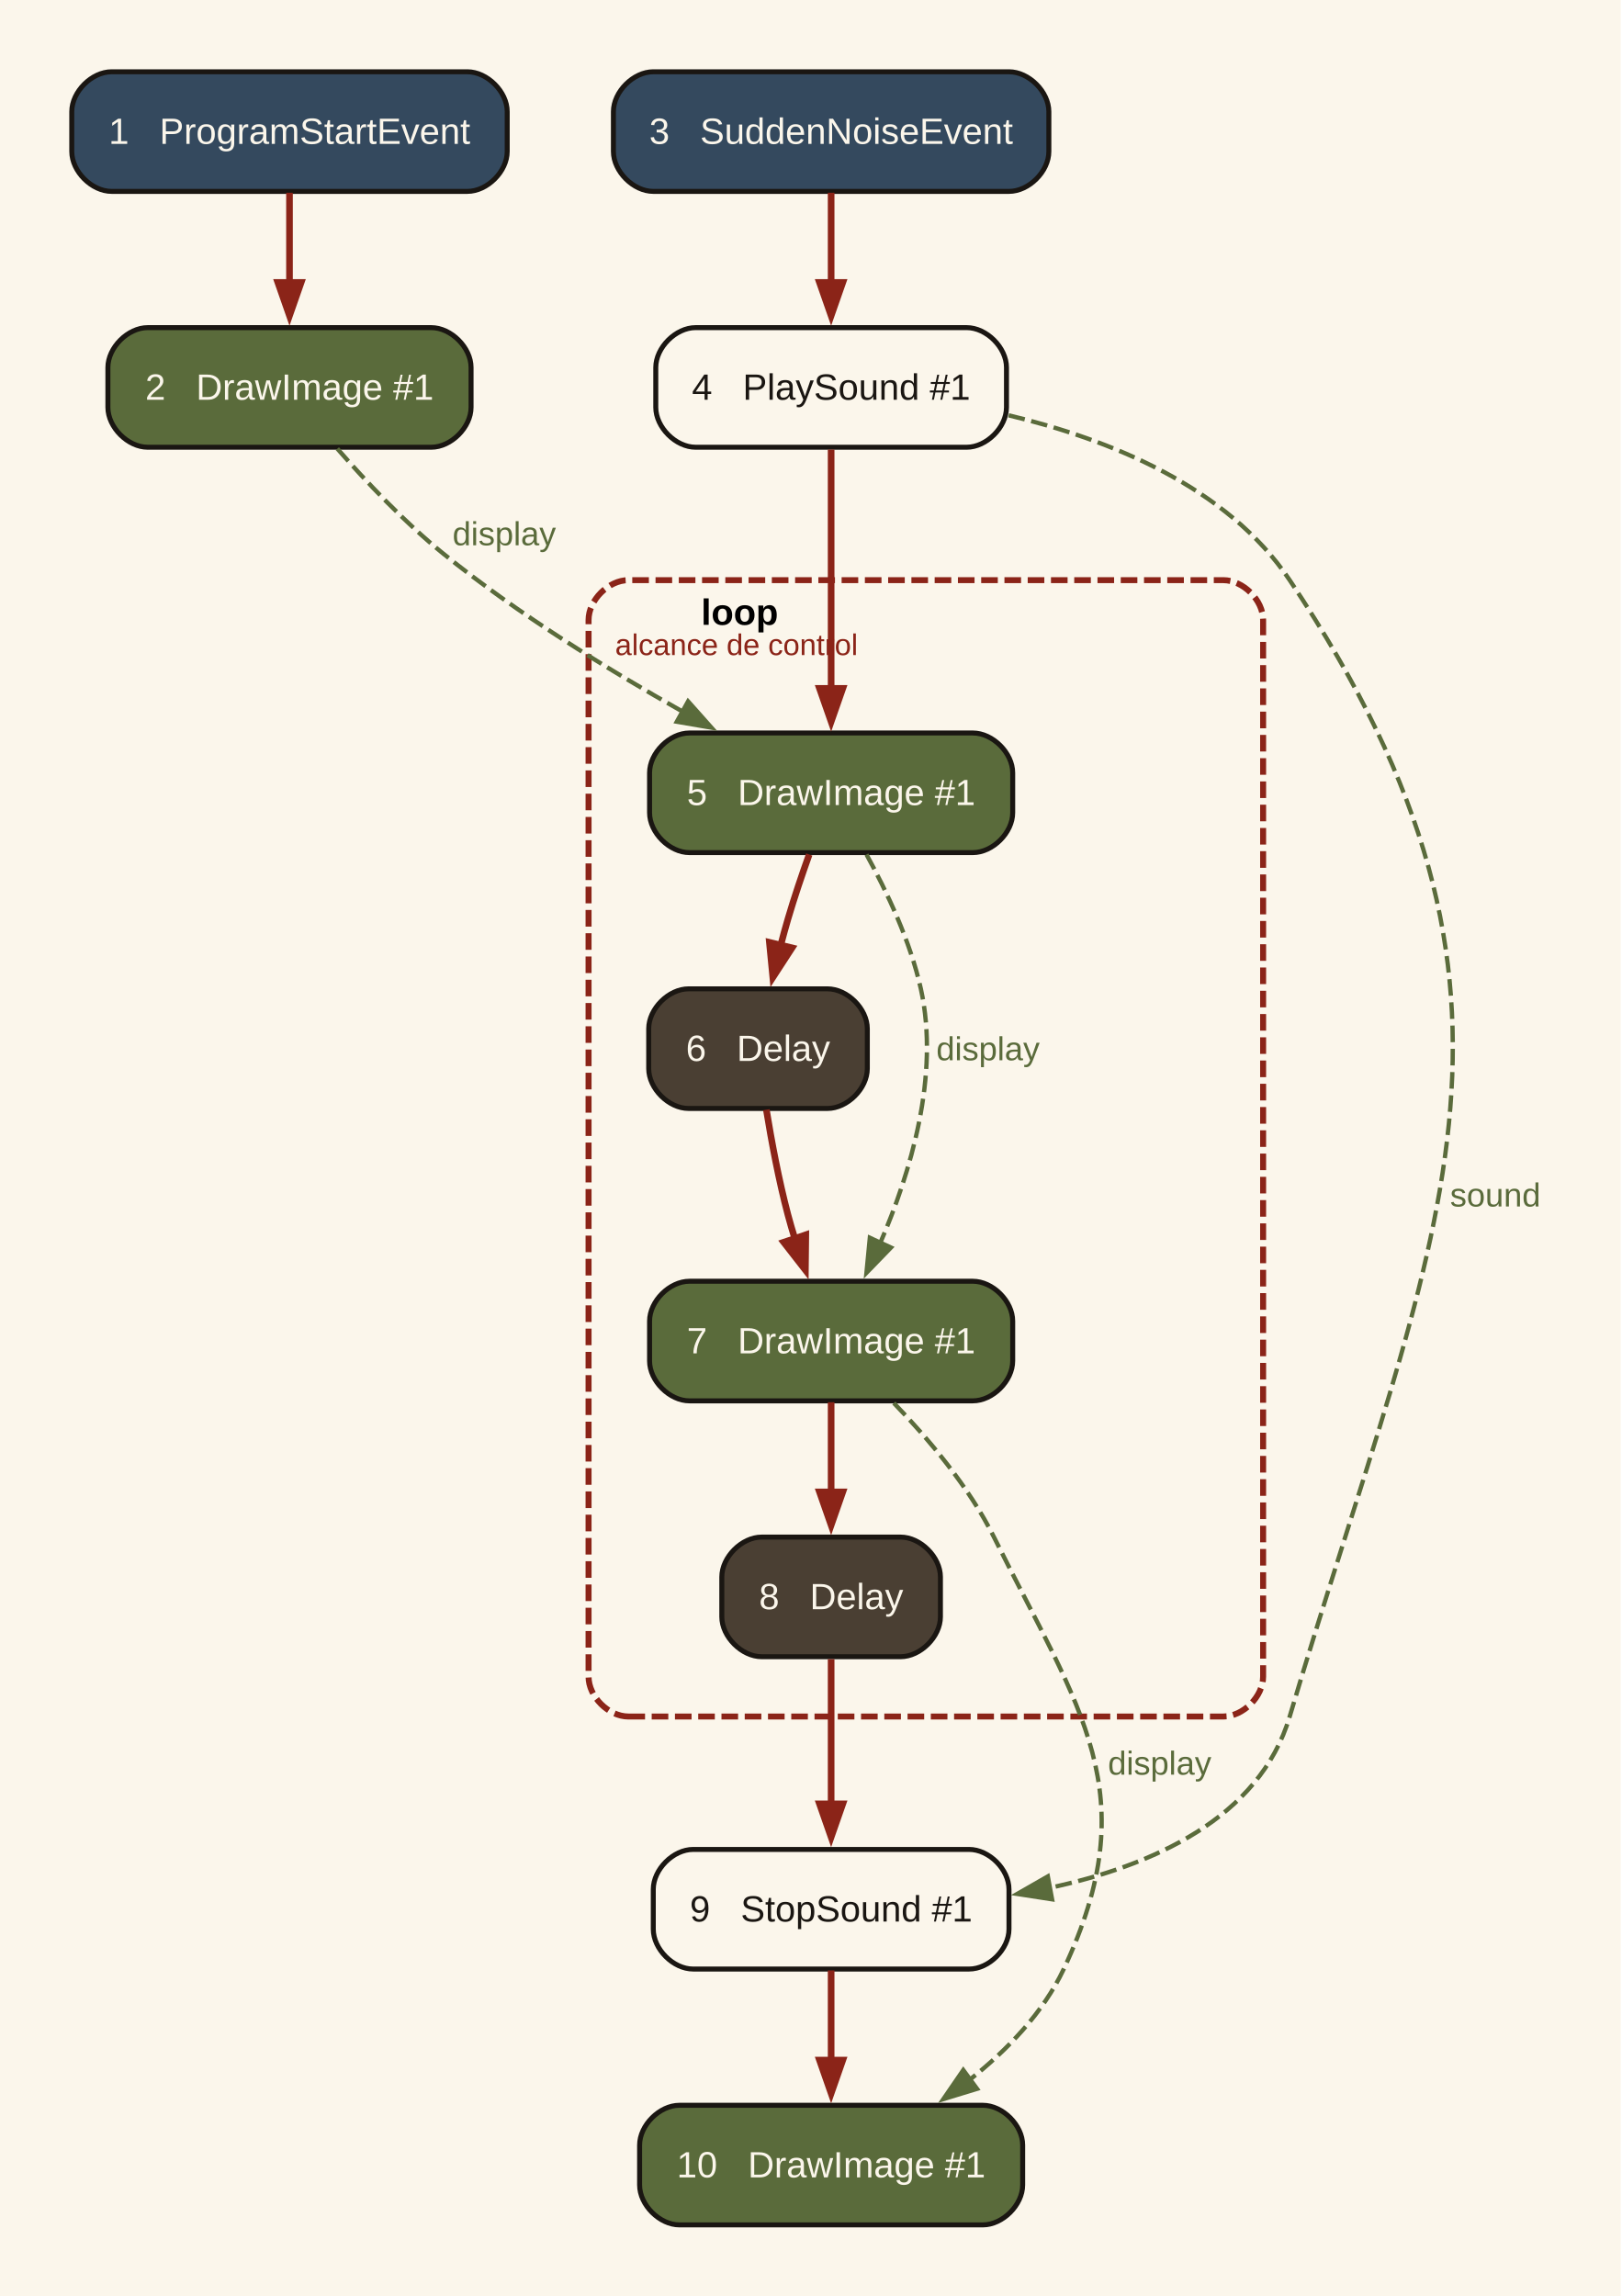
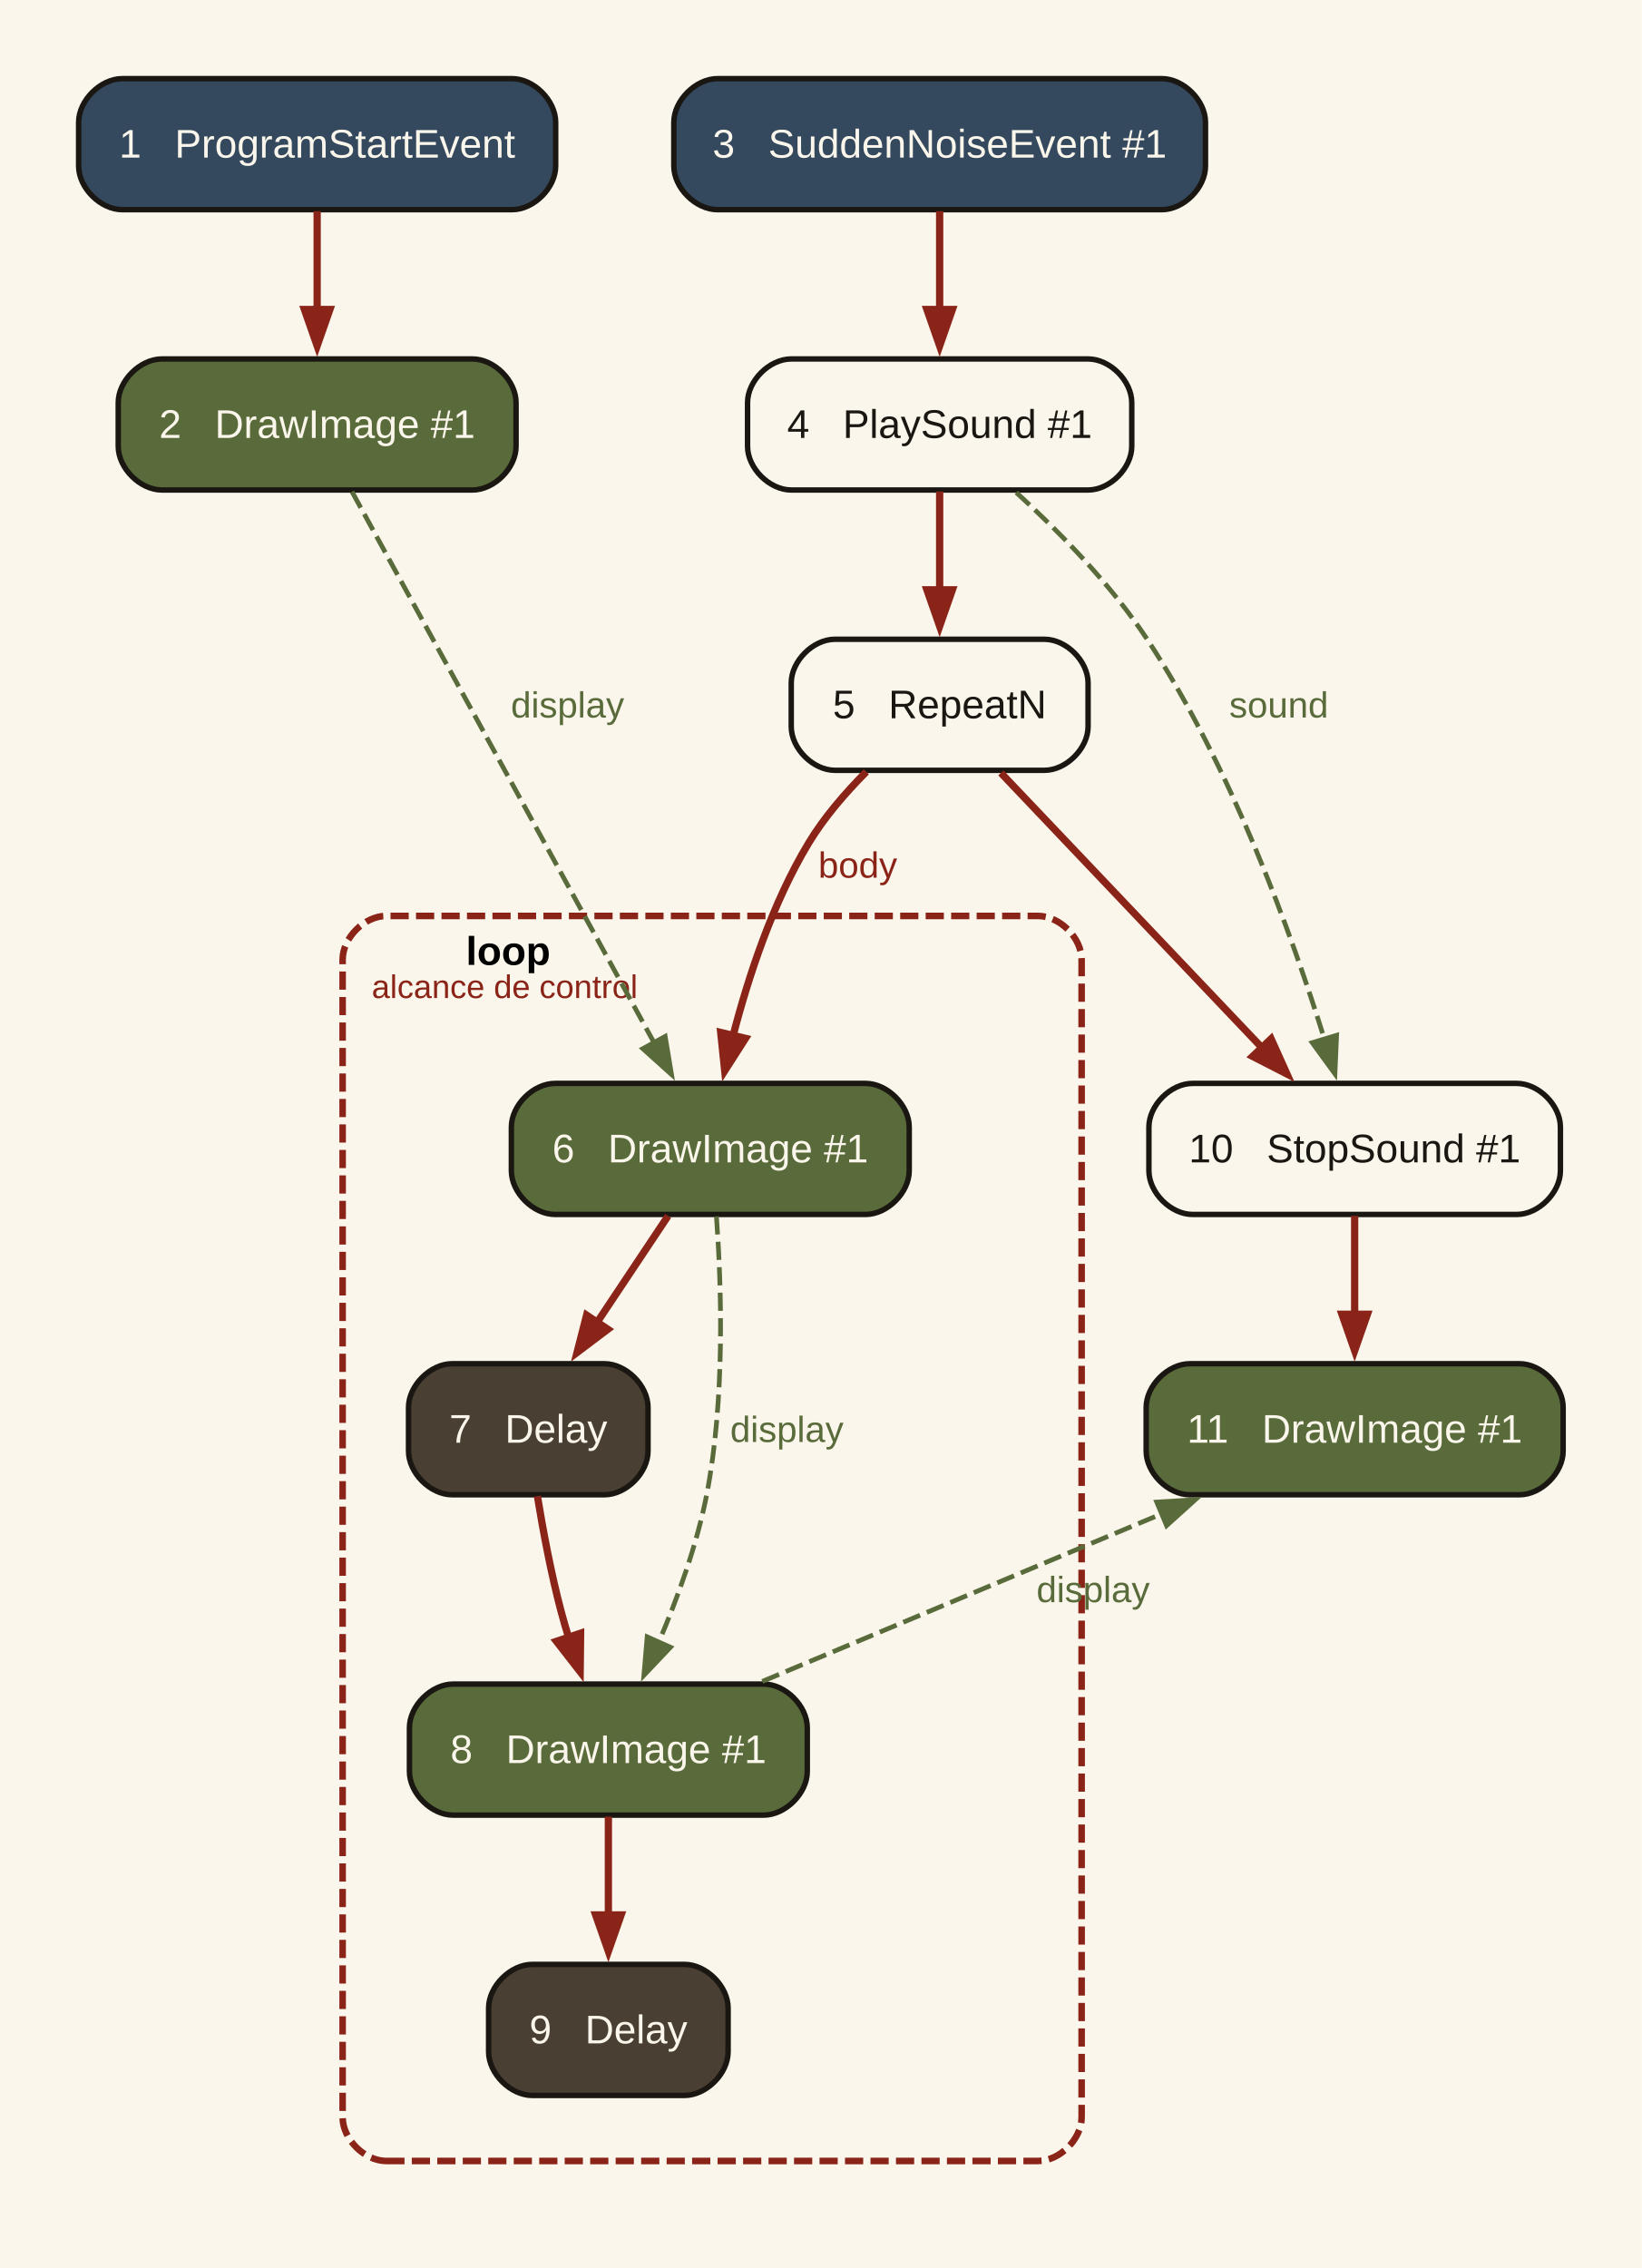
- <svg xmlns="http://www.w3.org/2000/svg" width="488pt" height="691pt" viewBox="0.00 0.00 488.00 691.00">
-   <g id="graph0" class="graph" transform="scale(1 1) rotate(0) translate(21.6 669.6)">
-     <polygon fill="#fbf6eb" stroke="none" points="-21.6,21.6 -21.6,-669.6 466.13,-669.6 466.13,21.6 -21.6,21.6" />
+ <svg xmlns="http://www.w3.org/2000/svg" width="451pt" height="623pt" viewBox="0.00 0.00 451.00 623.00">
+   <g id="graph0" class="graph" transform="scale(1 1) rotate(0) translate(21.6 601.6)">
+     <polygon fill="#fbf6eb" stroke="none" points="-21.6,21.6 -21.6,-601.6 429.39,-601.6 429.39,21.6 -21.6,21.6" />
    <g id="clust1" class="cluster">
-       <path fill="#fbf6eb" stroke="#8b2418" stroke-width="1.8" stroke-dasharray="5,2" d="M167.52,-153C167.52,-153 346.52,-153 346.52,-153 352.52,-153 358.52,-159 358.52,-165 358.52,-165 358.52,-483 358.52,-483 358.52,-489 352.52,-495 346.52,-495 346.52,-495 167.52,-495 167.52,-495 161.52,-495 155.52,-489 155.52,-483 155.52,-483 155.52,-165 155.52,-165 155.52,-159 161.52,-153 167.52,-153" />
-       <text xml:space="preserve" text-anchor="start" x="189.39" y="-481.55" font-family="Arial" font-weight="bold" font-size="11.00">loop</text>
-       <text xml:space="preserve" text-anchor="start" x="163.52" y="-472.45" font-family="Arial" font-size="9.00" fill="#8b2418">alcance de control</text>
+       <path fill="#fbf6eb" stroke="#8b2418" stroke-width="1.8" stroke-dasharray="5,2" d="M84.52,-8C84.52,-8 263.52,-8 263.52,-8 269.52,-8 275.52,-14 275.52,-20 275.52,-20 275.52,-338 275.52,-338 275.52,-344 269.52,-350 263.52,-350 263.52,-350 84.52,-350 84.52,-350 78.52,-350 72.52,-344 72.52,-338 72.52,-338 72.52,-20 72.52,-20 72.52,-14 78.52,-8 84.52,-8" />
+       <text xml:space="preserve" text-anchor="start" x="106.39" y="-336.55" font-family="Arial" font-weight="bold" font-size="11.00">loop</text>
+       <text xml:space="preserve" text-anchor="start" x="80.52" y="-327.45" font-family="Arial" font-size="9.00" fill="#8b2418">alcance de control</text>
    </g>
    <g id="node1" class="node">
-       <path fill="#34495e" stroke="#1a1612" stroke-width="1.5" d="M119.04,-648C119.04,-648 12,-648 12,-648 6,-648 0,-642 0,-636 0,-636 0,-624 0,-624 0,-618 6,-612 12,-612 12,-612 119.04,-612 119.04,-612 125.04,-612 131.04,-618 131.04,-624 131.04,-624 131.04,-636 131.04,-636 131.04,-642 125.04,-648 119.04,-648" />
-       <text xml:space="preserve" text-anchor="middle" x="65.52" y="-626.3" font-family="Arial" font-size="11.00" fill="#fbf6eb">1   ProgramStartEvent</text>
+       <path fill="#34495e" stroke="#1a1612" stroke-width="1.5" d="M119.04,-580C119.04,-580 12,-580 12,-580 6,-580 0,-574 0,-568 0,-568 0,-556 0,-556 0,-550 6,-544 12,-544 12,-544 119.04,-544 119.04,-544 125.04,-544 131.04,-550 131.04,-556 131.04,-556 131.04,-568 131.04,-568 131.04,-574 125.04,-580 119.04,-580" />
+       <text xml:space="preserve" text-anchor="middle" x="65.52" y="-558.3" font-family="Arial" font-size="11.00" fill="#fbf6eb">1   ProgramStartEvent</text>
    </g>
    <g id="node2" class="node">
-       <path fill="#5a6b3b" stroke="#1a1612" stroke-width="1.5" d="M108.16,-571C108.16,-571 22.87,-571 22.87,-571 16.87,-571 10.87,-565 10.87,-559 10.87,-559 10.87,-547 10.87,-547 10.87,-541 16.87,-535 22.87,-535 22.87,-535 108.16,-535 108.16,-535 114.16,-535 120.16,-541 120.16,-547 120.16,-547 120.16,-559 120.16,-559 120.16,-565 114.16,-571 108.16,-571" />
-       <text xml:space="preserve" text-anchor="middle" x="65.52" y="-549.3" font-family="Arial" font-size="11.00" fill="#fbf6eb">2   DrawImage #1</text>
+       <path fill="#5a6b3b" stroke="#1a1612" stroke-width="1.5" d="M108.16,-503C108.16,-503 22.88,-503 22.88,-503 16.88,-503 10.88,-497 10.88,-491 10.88,-491 10.88,-479 10.88,-479 10.88,-473 16.88,-467 22.88,-467 22.88,-467 108.16,-467 108.16,-467 114.16,-467 120.16,-473 120.16,-479 120.16,-479 120.16,-491 120.16,-491 120.16,-497 114.16,-503 108.16,-503" />
+       <text xml:space="preserve" text-anchor="middle" x="65.52" y="-481.3" font-family="Arial" font-size="11.00" fill="#fbf6eb">2   DrawImage #1</text>
    </g>
    <g id="edge1" class="edge">
-       <path fill="none" stroke="#8b2418" stroke-width="2" d="M65.52,-611.6C65.52,-603.52 65.52,-593.67 65.52,-584.42" />
-       <polygon fill="#8b2418" stroke="#8b2418" stroke-width="2" points="69.02,-584.59 65.52,-574.59 62.02,-584.59 69.02,-584.59" />
+       <path fill="none" stroke="#8b2418" stroke-width="2" d="M65.52,-543.6C65.52,-535.52 65.52,-525.67 65.52,-516.42" />
+       <polygon fill="#8b2418" stroke="#8b2418" stroke-width="2" points="69.02,-516.59 65.52,-506.59 62.02,-516.59 69.02,-516.59" />
+     </g>
+     <g id="node8" class="node">
+       <path fill="#5a6b3b" stroke="#1a1612" stroke-width="1.5" d="M216.16,-304C216.16,-304 130.88,-304 130.88,-304 124.87,-304 118.87,-298 118.87,-292 118.87,-292 118.87,-280 118.87,-280 118.87,-274 124.87,-268 130.88,-268 130.88,-268 216.16,-268 216.16,-268 222.16,-268 228.16,-274 228.16,-280 228.16,-280 228.16,-292 228.16,-292 228.16,-298 222.16,-304 216.16,-304" />
+       <text xml:space="preserve" text-anchor="middle" x="173.52" y="-282.3" font-family="Arial" font-size="11.00" fill="#fbf6eb">6   DrawImage #1</text>
+     </g>
+     <g id="edge2" class="edge">
+       <path fill="none" stroke="#5a6b3b" stroke-width="1.3" stroke-dasharray="5,2" d="M75.1,-466.52C93.83,-432.36 135.42,-356.49 158.08,-315.16" />
+       <polygon fill="#5a6b3b" stroke="#5a6b3b" stroke-width="1.3" points="161.12,-316.9 162.86,-306.45 154.98,-313.54 161.12,-316.9" />
+       <text xml:space="preserve" text-anchor="middle" x="134.3" y="-404.5" font-family="Arial" font-size="10.00" fill="#5a6b3b"> display </text>
+     </g>
+     <g id="node3" class="node">
+       <path fill="#34495e" stroke="#1a1612" stroke-width="1.5" d="M297.54,-580C297.54,-580 175.5,-580 175.5,-580 169.5,-580 163.5,-574 163.5,-568 163.5,-568 163.5,-556 163.5,-556 163.5,-550 169.5,-544 175.5,-544 175.5,-544 297.54,-544 297.54,-544 303.54,-544 309.54,-550 309.54,-556 309.54,-556 309.54,-568 309.54,-568 309.54,-574 303.54,-580 297.54,-580" />
+       <text xml:space="preserve" text-anchor="middle" x="236.52" y="-558.3" font-family="Arial" font-size="11.00" fill="#fbf6eb">3   SuddenNoiseEvent #1</text>
+     </g>
+     <g id="node4" class="node">
+       <path fill="#fbf6eb" stroke="#1a1612" stroke-width="1.5" d="M277.29,-503C277.29,-503 195.75,-503 195.75,-503 189.75,-503 183.75,-497 183.75,-491 183.75,-491 183.75,-479 183.75,-479 183.75,-473 189.75,-467 195.75,-467 195.75,-467 277.29,-467 277.29,-467 283.29,-467 289.29,-473 289.29,-479 289.29,-479 289.29,-491 289.29,-491 289.29,-497 283.29,-503 277.29,-503" />
+       <text xml:space="preserve" text-anchor="middle" x="236.52" y="-481.3" font-family="Arial" font-size="11.00" fill="#1a1612">4   PlaySound #1</text>
+     </g>
+     <g id="edge3" class="edge">
+       <path fill="none" stroke="#8b2418" stroke-width="2" d="M236.52,-543.6C236.52,-535.52 236.52,-525.67 236.52,-516.42" />
+       <polygon fill="#8b2418" stroke="#8b2418" stroke-width="2" points="240.02,-516.59 236.52,-506.59 233.02,-516.59 240.02,-516.59" />
+     </g>
+     <g id="node5" class="node">
+       <path fill="#fbf6eb" stroke="#1a1612" stroke-width="1.5" d="M265.29,-426C265.29,-426 207.75,-426 207.75,-426 201.75,-426 195.75,-420 195.75,-414 195.75,-414 195.75,-402 195.75,-402 195.75,-396 201.75,-390 207.75,-390 207.75,-390 265.29,-390 265.29,-390 271.29,-390 277.29,-396 277.29,-402 277.29,-402 277.29,-414 277.29,-414 277.29,-420 271.29,-426 265.29,-426" />
+       <text xml:space="preserve" text-anchor="middle" x="236.52" y="-404.3" font-family="Arial" font-size="11.00" fill="#1a1612">5   RepeatN</text>
+     </g>
+     <g id="edge4" class="edge">
+       <path fill="none" stroke="#8b2418" stroke-width="2" d="M236.52,-466.6C236.52,-458.52 236.52,-448.67 236.52,-439.42" />
+       <polygon fill="#8b2418" stroke="#8b2418" stroke-width="2" points="240.02,-439.59 236.52,-429.59 233.02,-439.59 240.02,-439.59" />
+     </g>
+     <g id="node6" class="node">
+       <path fill="#fbf6eb" stroke="#1a1612" stroke-width="1.5" d="M395.04,-304C395.04,-304 306,-304 306,-304 300,-304 294,-298 294,-292 294,-292 294,-280 294,-280 294,-274 300,-268 306,-268 306,-268 395.04,-268 395.04,-268 401.04,-268 407.04,-274 407.04,-280 407.04,-280 407.04,-292 407.04,-292 407.04,-298 401.04,-304 395.04,-304" />
+       <text xml:space="preserve" text-anchor="middle" x="350.52" y="-282.3" font-family="Arial" font-size="11.00" fill="#1a1612">10   StopSound #1</text>
+     </g>
+     <g id="edge5" class="edge">
+       <path fill="none" stroke="#5a6b3b" stroke-width="1.3" stroke-dasharray="5,2" d="M257.56,-466.32C269.32,-455.59 283.57,-441.09 293.52,-426 316.61,-390.98 333.19,-345.09 342.32,-315.82" />
+       <polygon fill="#5a6b3b" stroke="#5a6b3b" stroke-width="1.3" points="345.56,-317.21 345.1,-306.62 338.86,-315.19 345.56,-317.21" />
+       <text xml:space="preserve" text-anchor="middle" x="329.69" y="-404.5" font-family="Arial" font-size="10.00" fill="#5a6b3b"> sound </text>
+     </g>
+     <g id="edge7" class="edge">
+       <path fill="none" stroke="#8b2418" stroke-width="2" d="M253.34,-389.29C272.31,-369.33 303.35,-336.65 325.24,-313.61" />
+       <polygon fill="#8b2418" stroke="#8b2418" stroke-width="2" points="327.57,-316.24 331.92,-306.58 322.49,-311.42 327.57,-316.24" />
+     </g>
+     <g id="edge6" class="edge">
+       <path fill="none" stroke="#8b2418" stroke-width="2" d="M216.37,-389.59C210.63,-383.82 204.78,-377.06 200.52,-370 190.63,-353.62 183.93,-333.21 179.68,-316.73" />
+       <polygon fill="#8b2418" stroke="#8b2418" stroke-width="2" points="183.19,-316.37 177.48,-307.45 176.38,-317.99 183.19,-316.37" />
+       <text xml:space="preserve" text-anchor="middle" x="214.02" y="-360.5" font-family="Arial" font-size="10.00" fill="#8b2418"> body </text>
    </g>
    <g id="node7" class="node">
-       <path fill="#5a6b3b" stroke="#1a1612" stroke-width="1.5" d="M271.16,-449C271.16,-449 185.88,-449 185.88,-449 179.88,-449 173.88,-443 173.88,-437 173.88,-437 173.88,-425 173.88,-425 173.88,-419 179.88,-413 185.88,-413 185.88,-413 271.16,-413 271.16,-413 277.16,-413 283.16,-419 283.16,-425 283.16,-425 283.16,-437 283.16,-437 283.16,-443 277.16,-449 271.16,-449" />
-       <text xml:space="preserve" text-anchor="middle" x="228.52" y="-427.3" font-family="Arial" font-size="11.00" fill="#fbf6eb">5   DrawImage #1</text>
+       <path fill="#5a6b3b" stroke="#1a1612" stroke-width="1.5" d="M395.79,-227C395.79,-227 305.25,-227 305.25,-227 299.25,-227 293.25,-221 293.25,-215 293.25,-215 293.25,-203 293.25,-203 293.25,-197 299.25,-191 305.25,-191 305.25,-191 395.79,-191 395.79,-191 401.79,-191 407.79,-197 407.79,-203 407.79,-203 407.79,-215 407.79,-215 407.79,-221 401.79,-227 395.79,-227" />
+       <text xml:space="preserve" text-anchor="middle" x="350.52" y="-205.3" font-family="Arial" font-size="11.00" fill="#fbf6eb">11   DrawImage #1</text>
    </g>
-     <g id="edge2" class="edge">
-       <path fill="none" stroke="#5a6b3b" stroke-width="1.3" stroke-dasharray="5,2" d="M79.92,-534.56C88.57,-524.67 100.13,-512.42 111.77,-503 134.06,-484.96 161.32,-468.13 183.9,-455.39" />
-       <polygon fill="#5a6b3b" stroke="#5a6b3b" stroke-width="1.3" points="185.47,-458.52 192.51,-450.61 182.07,-452.4 185.47,-458.52" />
-       <text xml:space="preserve" text-anchor="middle" x="130.14" y="-505.5" font-family="Arial" font-size="10.00" fill="#5a6b3b"> display </text>
+     <g id="edge13" class="edge">
+       <path fill="none" stroke="#8b2418" stroke-width="2" d="M350.52,-267.6C350.52,-259.52 350.52,-249.67 350.52,-240.42" />
+       <polygon fill="#8b2418" stroke="#8b2418" stroke-width="2" points="354.02,-240.59 350.52,-230.59 347.02,-240.59 354.02,-240.59" />
    </g>
-     <g id="node3" class="node">
-       <path fill="#34495e" stroke="#1a1612" stroke-width="1.5" d="M282.04,-648C282.04,-648 175,-648 175,-648 169,-648 163,-642 163,-636 163,-636 163,-624 163,-624 163,-618 169,-612 175,-612 175,-612 282.04,-612 282.04,-612 288.04,-612 294.04,-618 294.04,-624 294.04,-624 294.04,-636 294.04,-636 294.04,-642 288.04,-648 282.04,-648" />
-       <text xml:space="preserve" text-anchor="middle" x="228.52" y="-626.3" font-family="Arial" font-size="11.00" fill="#fbf6eb">3   SuddenNoiseEvent</text>
+     <g id="node9" class="node">
+       <path fill="#4a3f33" stroke="#1a1612" stroke-width="1.5" d="M144.41,-227C144.41,-227 102.62,-227 102.62,-227 96.62,-227 90.62,-221 90.62,-215 90.62,-215 90.62,-203 90.62,-203 90.62,-197 96.62,-191 102.62,-191 102.62,-191 144.41,-191 144.41,-191 150.41,-191 156.41,-197 156.41,-203 156.41,-203 156.41,-215 156.41,-215 156.41,-221 150.41,-227 144.41,-227" />
+       <text xml:space="preserve" text-anchor="middle" x="123.52" y="-205.3" font-family="Arial" font-size="11.00" fill="#fbf6eb">7   Delay</text>
    </g>
-     <g id="node4" class="node">
-       <path fill="#fbf6eb" stroke="#1a1612" stroke-width="1.5" d="M269.29,-571C269.29,-571 187.75,-571 187.75,-571 181.75,-571 175.75,-565 175.75,-559 175.75,-559 175.75,-547 175.75,-547 175.75,-541 181.75,-535 187.75,-535 187.75,-535 269.29,-535 269.29,-535 275.29,-535 281.29,-541 281.29,-547 281.29,-547 281.29,-559 281.29,-559 281.29,-565 275.29,-571 269.29,-571" />
-       <text xml:space="preserve" text-anchor="middle" x="228.52" y="-549.3" font-family="Arial" font-size="11.00" fill="#1a1612">4   PlaySound #1</text>
+     <g id="edge8" class="edge">
+       <path fill="none" stroke="#8b2418" stroke-width="2" d="M161.92,-267.6C156.1,-258.86 148.89,-248.06 142.3,-238.17" />
+       <polygon fill="#8b2418" stroke="#8b2418" stroke-width="2" points="145.37,-236.46 136.91,-230.08 139.54,-240.34 145.37,-236.46" />
    </g>
-     <g id="edge3" class="edge">
-       <path fill="none" stroke="#8b2418" stroke-width="2" d="M228.52,-611.6C228.52,-603.52 228.52,-593.67 228.52,-584.42" />
-       <polygon fill="#8b2418" stroke="#8b2418" stroke-width="2" points="232.02,-584.59 228.52,-574.59 225.02,-584.59 232.02,-584.59" />
+     <g id="node10" class="node">
+       <path fill="#5a6b3b" stroke="#1a1612" stroke-width="1.5" d="M188.16,-139C188.16,-139 102.87,-139 102.87,-139 96.87,-139 90.87,-133 90.87,-127 90.87,-127 90.87,-115 90.87,-115 90.87,-109 96.87,-103 102.87,-103 102.87,-103 188.16,-103 188.16,-103 194.16,-103 200.16,-109 200.16,-115 200.16,-115 200.16,-127 200.16,-127 200.16,-133 194.16,-139 188.16,-139" />
+       <text xml:space="preserve" text-anchor="middle" x="145.52" y="-117.3" font-family="Arial" font-size="11.00" fill="#fbf6eb">8   DrawImage #1</text>
    </g>
-     <g id="node5" class="node">
-       <path fill="#fbf6eb" stroke="#1a1612" stroke-width="1.5" d="M270.04,-113C270.04,-113 187,-113 187,-113 181,-113 175,-107 175,-101 175,-101 175,-89 175,-89 175,-83 181,-77 187,-77 187,-77 270.04,-77 270.04,-77 276.04,-77 282.04,-83 282.04,-89 282.04,-89 282.04,-101 282.04,-101 282.04,-107 276.04,-113 270.04,-113" />
-       <text xml:space="preserve" text-anchor="middle" x="228.52" y="-91.3" font-family="Arial" font-size="11.00" fill="#1a1612">9   StopSound #1</text>
+     <g id="edge9" class="edge">
+       <path fill="none" stroke="#5a6b3b" stroke-width="1.3" stroke-dasharray="5,2" d="M175.2,-267.49C176.6,-248.46 177.62,-217.27 172.52,-191 169.84,-177.22 164.54,-162.65 159.34,-150.47" />
+       <polygon fill="#5a6b3b" stroke="#5a6b3b" stroke-width="1.3" points="162.57,-149.11 155.28,-141.42 156.18,-151.97 162.57,-149.11" />
+       <text xml:space="preserve" text-anchor="middle" x="194.55" y="-205.5" font-family="Arial" font-size="10.00" fill="#5a6b3b"> display </text>
    </g>
-     <g id="edge5" class="edge">
-       <path fill="none" stroke="#5a6b3b" stroke-width="1.3" stroke-dasharray="5,2" d="M281.94,-544.61C312.22,-537.38 347.71,-523.12 366.52,-495 451.03,-368.66 409.72,-298.73 366.52,-153 357.43,-122.34 325.06,-108 293.96,-101.36" />
-       <polygon fill="#5a6b3b" stroke="#5a6b3b" stroke-width="1.3" points="295.01,-97.99 284.53,-99.61 293.73,-104.88 295.01,-97.99" />
-       <text xml:space="preserve" text-anchor="middle" x="428.41" y="-306.5" font-family="Arial" font-size="10.00" fill="#5a6b3b"> sound </text>
-     </g>
-     <g id="edge4" class="edge">
-       <path fill="none" stroke="#8b2418" stroke-width="2" d="M228.52,-534.29C228.52,-515.4 228.52,-485.11 228.52,-462.39" />
-       <polygon fill="#8b2418" stroke="#8b2418" stroke-width="2" points="232.02,-462.42 228.52,-452.42 225.02,-462.42 232.02,-462.42" />
-     </g>
-     <g id="node6" class="node">
-       <path fill="#5a6b3b" stroke="#1a1612" stroke-width="1.5" d="M274.16,-36C274.16,-36 182.88,-36 182.88,-36 176.88,-36 170.88,-30 170.88,-24 170.88,-24 170.88,-12 170.88,-12 170.88,-6 176.88,0 182.88,0 182.88,0 274.16,0 274.16,0 280.16,0 286.16,-6 286.16,-12 286.16,-12 286.16,-24 286.16,-24 286.16,-30 280.16,-36 274.16,-36" />
-       <text xml:space="preserve" text-anchor="middle" x="228.52" y="-14.3" font-family="Arial" font-size="11.00" fill="#fbf6eb">10   DrawImage #1</text>
+     <g id="edge10" class="edge">
+       <path fill="none" stroke="#8b2418" stroke-width="2" d="M126.03,-190.62C127.57,-181.19 129.77,-169.37 132.52,-159 133.16,-156.58 133.89,-154.1 134.66,-151.61" />
+       <polygon fill="#8b2418" stroke="#8b2418" stroke-width="2" points="137.89,-152.98 137.77,-142.38 131.26,-150.74 137.89,-152.98" />
    </g>
    <g id="edge12" class="edge">
-       <path fill="none" stroke="#8b2418" stroke-width="2" d="M228.52,-76.6C228.52,-68.52 228.52,-58.67 228.52,-49.42" />
-       <polygon fill="#8b2418" stroke="#8b2418" stroke-width="2" points="232.02,-49.59 228.52,-39.59 225.02,-49.59 232.02,-49.59" />
+       <path fill="none" stroke="#5a6b3b" stroke-width="1.3" stroke-dasharray="5,2" d="M187.8,-139.73C219.69,-153.11 263.63,-171.55 297.81,-185.89" />
+       <polygon fill="#5a6b3b" stroke="#5a6b3b" stroke-width="1.3" points="296.15,-188.99 306.73,-189.63 298.86,-182.53 296.15,-188.99" />
+       <text xml:space="preserve" text-anchor="middle" x="278.67" y="-161.5" font-family="Arial" font-size="10.00" fill="#5a6b3b"> display </text>
    </g>
-     <g id="node8" class="node">
-       <path fill="#4a3f33" stroke="#1a1612" stroke-width="1.5" d="M227.41,-372C227.41,-372 185.62,-372 185.62,-372 179.62,-372 173.62,-366 173.62,-360 173.62,-360 173.62,-348 173.62,-348 173.62,-342 179.62,-336 185.62,-336 185.62,-336 227.41,-336 227.41,-336 233.41,-336 239.41,-342 239.41,-348 239.41,-348 239.41,-360 239.41,-360 239.41,-366 233.41,-372 227.41,-372" />
-       <text xml:space="preserve" text-anchor="middle" x="206.52" y="-350.3" font-family="Arial" font-size="11.00" fill="#fbf6eb">6   Delay</text>
-     </g>
-     <g id="edge6" class="edge">
-       <path fill="none" stroke="#8b2418" stroke-width="2" d="M221.92,-412.43C219.74,-406.33 217.4,-399.4 215.52,-393 214.76,-390.41 214.02,-387.7 213.31,-384.98" />
-       <polygon fill="#8b2418" stroke="#8b2418" stroke-width="2" points="216.75,-384.33 210.98,-375.45 209.95,-385.99 216.75,-384.33" />
-     </g>
-     <g id="node9" class="node">
-       <path fill="#5a6b3b" stroke="#1a1612" stroke-width="1.5" d="M271.16,-284C271.16,-284 185.88,-284 185.88,-284 179.88,-284 173.88,-278 173.88,-272 173.88,-272 173.88,-260 173.88,-260 173.88,-254 179.88,-248 185.88,-248 185.88,-248 271.16,-248 271.16,-248 277.16,-248 283.16,-254 283.16,-260 283.16,-260 283.16,-272 283.16,-272 283.16,-278 277.16,-284 271.16,-284" />
-       <text xml:space="preserve" text-anchor="middle" x="228.52" y="-262.3" font-family="Arial" font-size="11.00" fill="#fbf6eb">7   DrawImage #1</text>
-     </g>
-     <g id="edge7" class="edge">
-       <path fill="none" stroke="#5a6b3b" stroke-width="1.3" stroke-dasharray="5,2" d="M239.16,-412.43C245.27,-401.29 252.35,-386.31 255.52,-372 261.29,-345.95 252.39,-316.56 243.3,-295.51" />
-       <polygon fill="#5a6b3b" stroke="#5a6b3b" stroke-width="1.3" points="246.52,-294.14 239.15,-286.53 240.17,-297.08 246.52,-294.14" />
-       <text xml:space="preserve" text-anchor="middle" x="275.73" y="-350.5" font-family="Arial" font-size="10.00" fill="#5a6b3b"> display </text>
-     </g>
-     <g id="edge8" class="edge">
-       <path fill="none" stroke="#8b2418" stroke-width="2" d="M209.03,-335.62C210.57,-326.19 212.77,-314.37 215.52,-304 216.16,-301.58 216.89,-299.1 217.66,-296.61" />
-       <polygon fill="#8b2418" stroke="#8b2418" stroke-width="2" points="220.89,-297.98 220.77,-287.38 214.26,-295.74 220.89,-297.98" />
-     </g>
-     <g id="edge10" class="edge">
-       <path fill="none" stroke="#5a6b3b" stroke-width="1.3" stroke-dasharray="5,2" d="M247.39,-247.34C257.77,-236.61 270.02,-222.11 277.52,-207 303.54,-154.57 323.42,-129.97 298.52,-77 292.33,-63.83 281.52,-52.63 270.22,-43.68" />
-       <polygon fill="#5a6b3b" stroke="#5a6b3b" stroke-width="1.3" points="272.43,-40.96 262.29,-37.86 268.29,-46.6 272.43,-40.96" />
-       <text xml:space="preserve" text-anchor="middle" x="327.38" y="-135.5" font-family="Arial" font-size="10.00" fill="#5a6b3b"> display </text>
-     </g>
-     <g id="node10" class="node">
-       <path fill="#4a3f33" stroke="#1a1612" stroke-width="1.5" d="M249.41,-207C249.41,-207 207.62,-207 207.62,-207 201.62,-207 195.62,-201 195.62,-195 195.62,-195 195.62,-183 195.62,-183 195.62,-177 201.62,-171 207.62,-171 207.62,-171 249.41,-171 249.41,-171 255.41,-171 261.41,-177 261.41,-183 261.41,-183 261.41,-195 261.41,-195 261.41,-201 255.41,-207 249.41,-207" />
-       <text xml:space="preserve" text-anchor="middle" x="228.52" y="-185.3" font-family="Arial" font-size="11.00" fill="#fbf6eb">8   Delay</text>
-     </g>
-     <g id="edge9" class="edge">
-       <path fill="none" stroke="#8b2418" stroke-width="2" d="M228.52,-247.6C228.52,-239.52 228.52,-229.67 228.52,-220.42" />
-       <polygon fill="#8b2418" stroke="#8b2418" stroke-width="2" points="232.02,-220.59 228.52,-210.59 225.02,-220.59 232.02,-220.59" />
+     <g id="node11" class="node">
+       <path fill="#4a3f33" stroke="#1a1612" stroke-width="1.5" d="M166.41,-62C166.41,-62 124.62,-62 124.62,-62 118.62,-62 112.62,-56 112.62,-50 112.62,-50 112.62,-38 112.62,-38 112.62,-32 118.62,-26 124.62,-26 124.62,-26 166.41,-26 166.41,-26 172.41,-26 178.41,-32 178.41,-38 178.41,-38 178.41,-50 178.41,-50 178.41,-56 172.41,-62 166.41,-62" />
+       <text xml:space="preserve" text-anchor="middle" x="145.52" y="-40.3" font-family="Arial" font-size="11.00" fill="#fbf6eb">9   Delay</text>
    </g>
    <g id="edge11" class="edge">
-       <path fill="none" stroke="#8b2418" stroke-width="2" d="M228.52,-170.26C228.52,-157.92 228.52,-141.14 228.52,-126.65" />
-       <polygon fill="#8b2418" stroke="#8b2418" stroke-width="2" points="232.02,-126.71 228.52,-116.71 225.02,-126.71 232.02,-126.71" />
+       <path fill="none" stroke="#8b2418" stroke-width="2" d="M145.52,-102.6C145.52,-94.52 145.52,-84.67 145.52,-75.42" />
+       <polygon fill="#8b2418" stroke="#8b2418" stroke-width="2" points="149.02,-75.59 145.52,-65.59 142.02,-75.59 149.02,-75.59" />
    </g>
  </g>
</svg>
